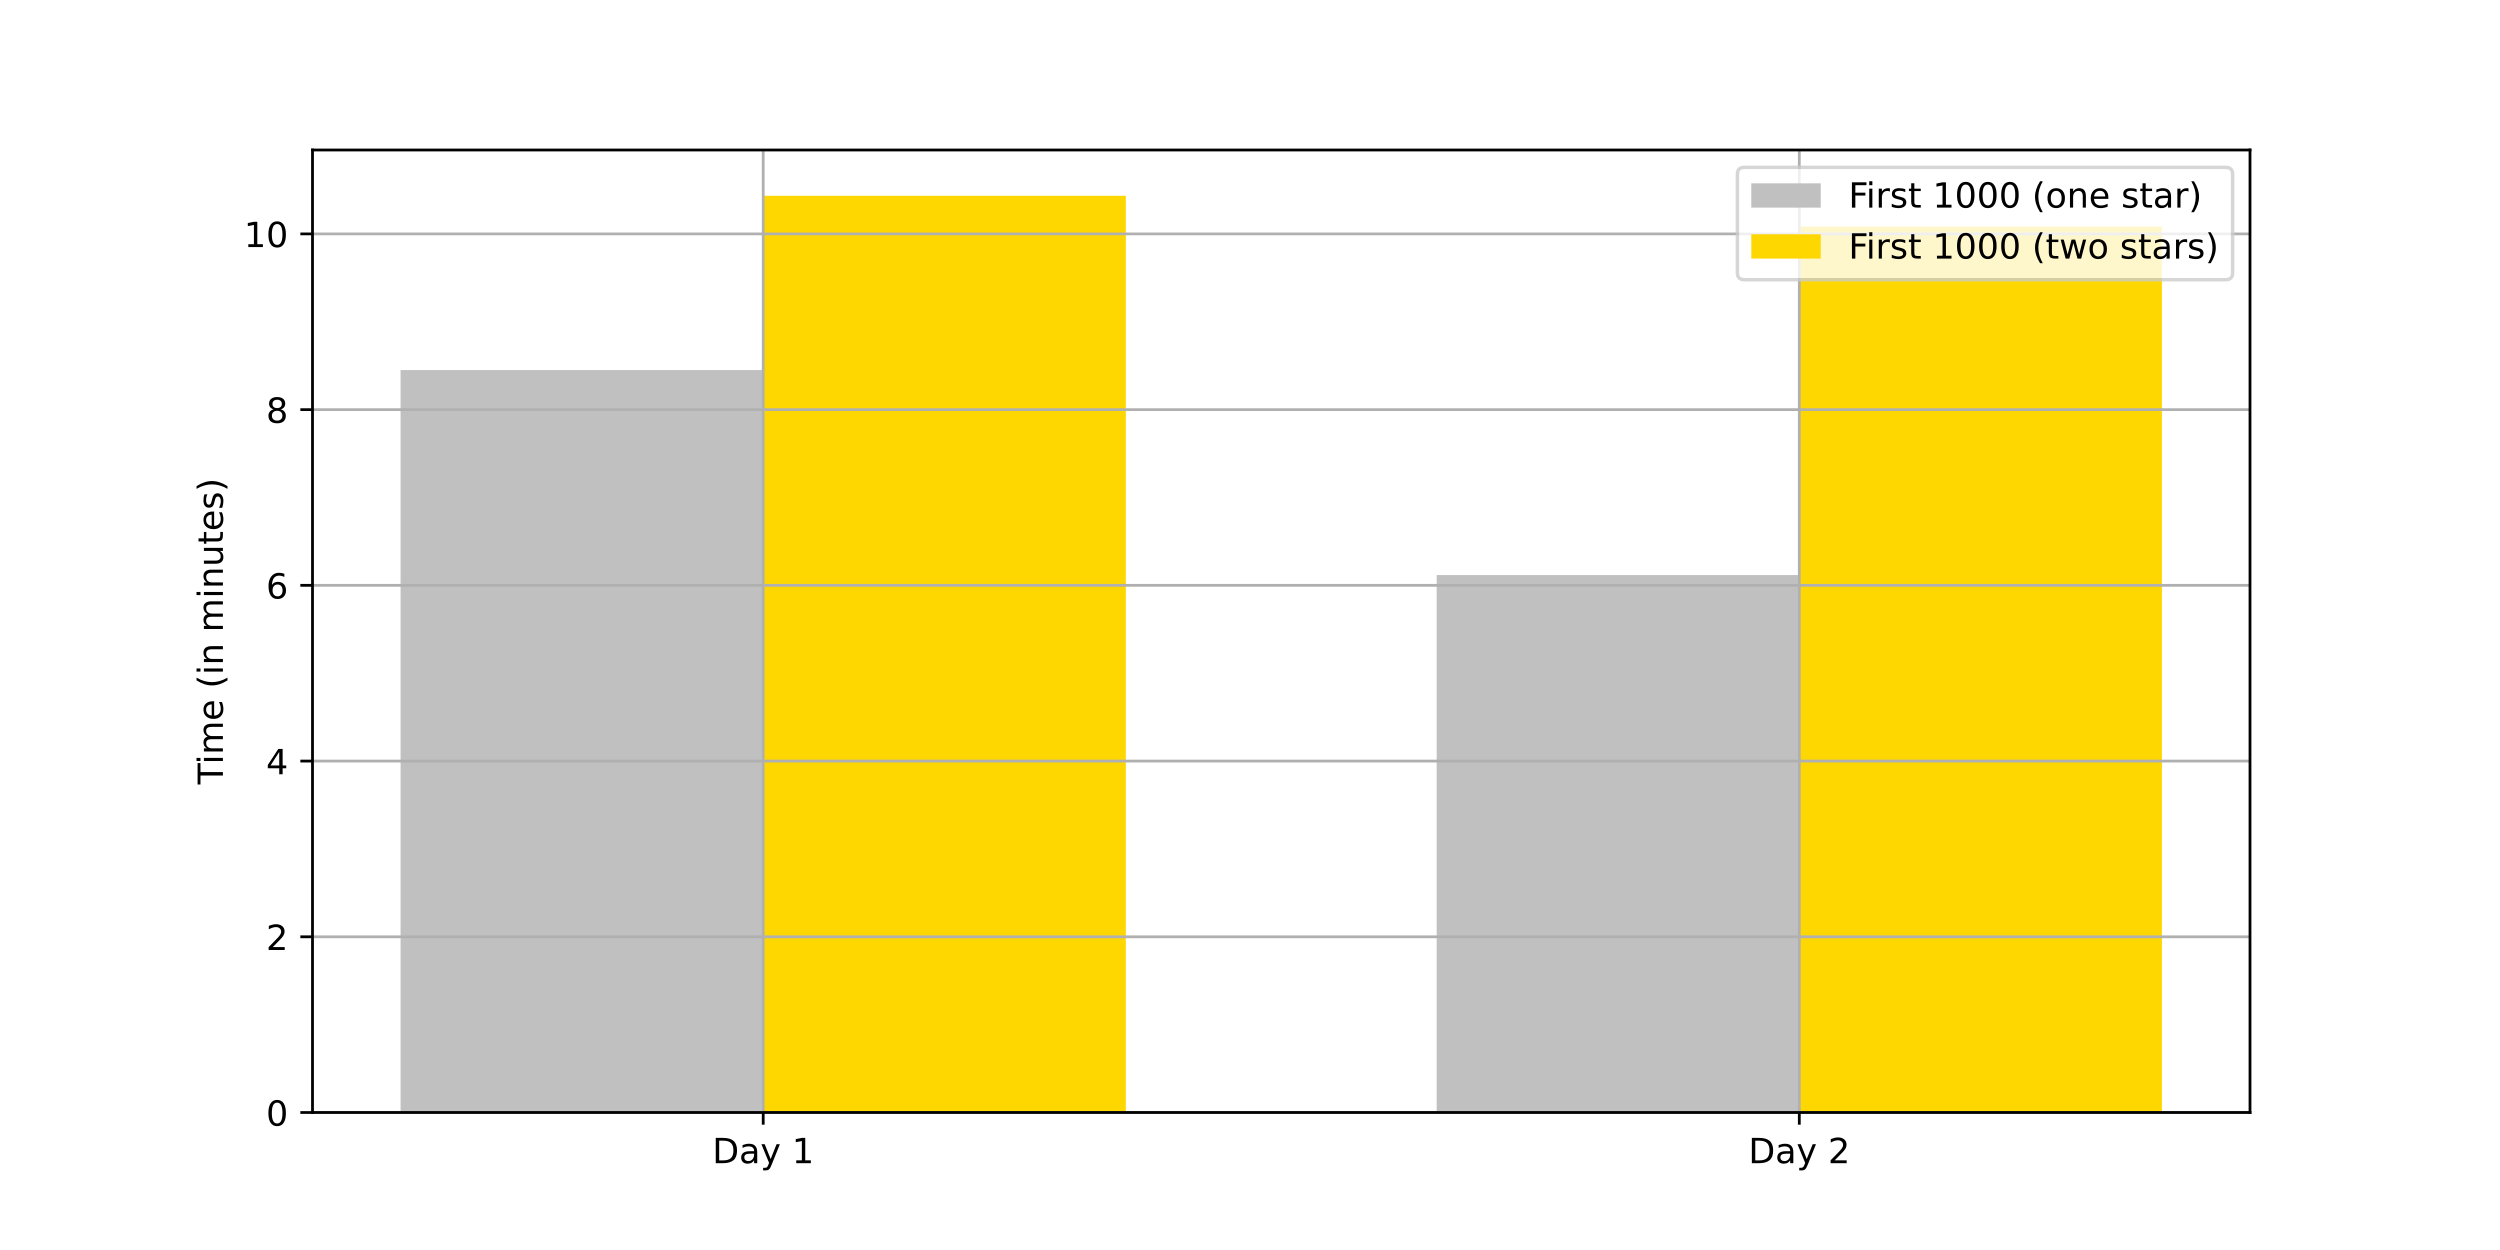
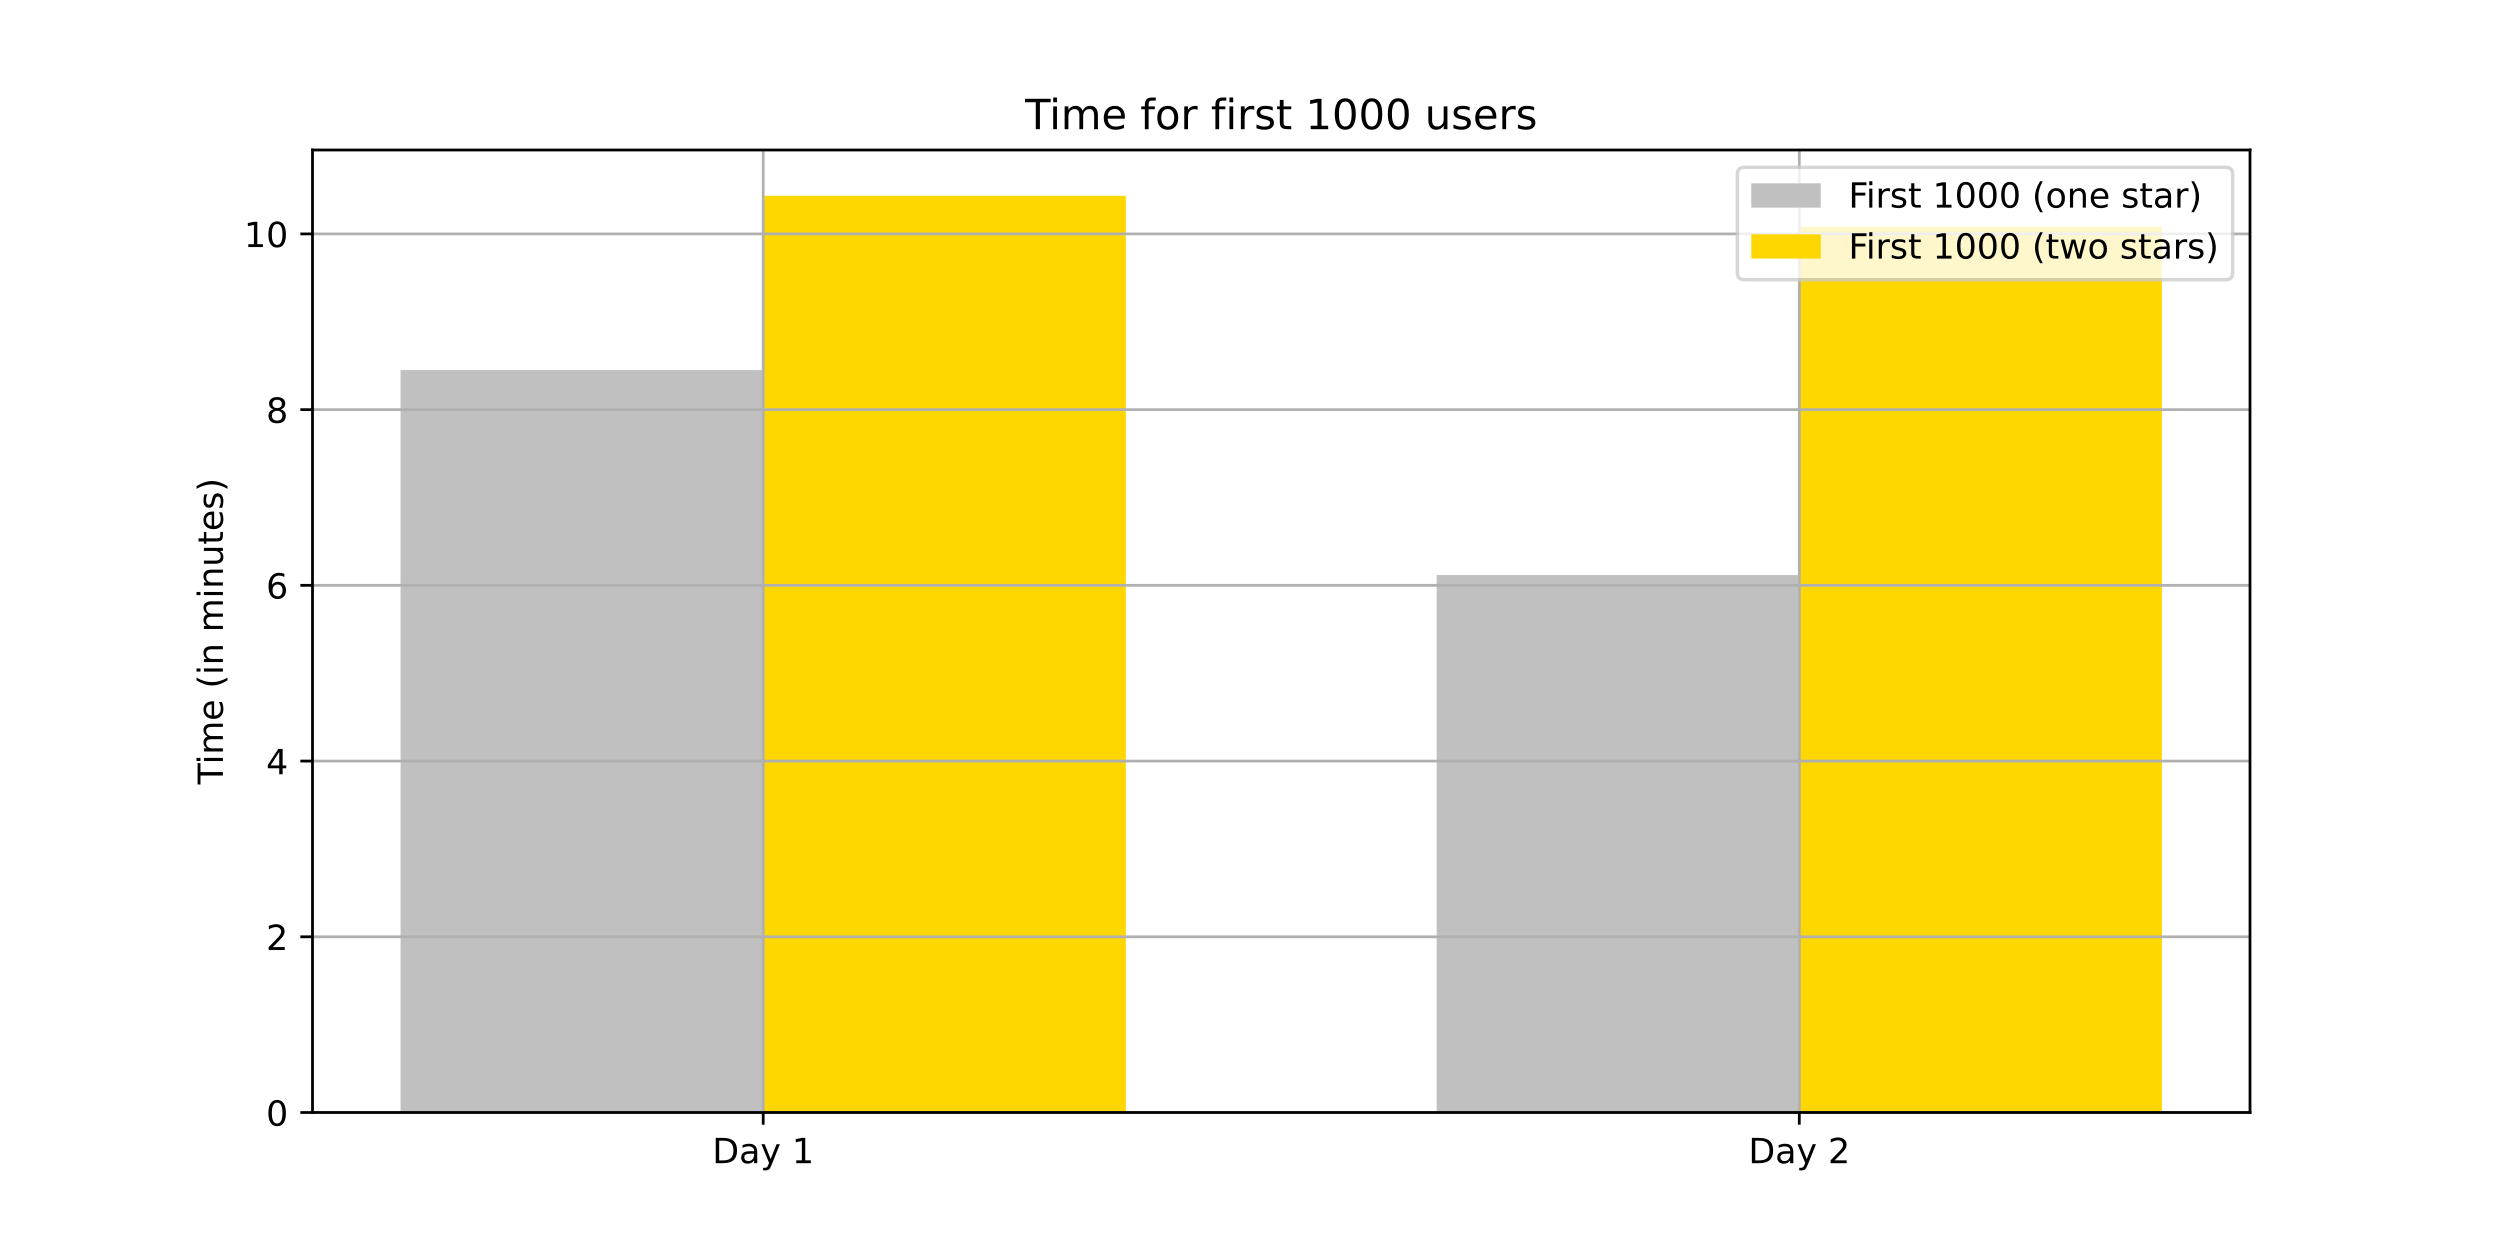
<svg xmlns="http://www.w3.org/2000/svg" xmlns:xlink="http://www.w3.org/1999/xlink" height="360pt" version="1.1" viewBox="0 0 720 360" width="720pt">
  <defs>
    <style type="text/css">*{stroke-linecap:butt;stroke-linejoin:round;}</style>
  </defs>
  <g id="figure_1">
    <g id="patch_1">
      <path d="M 0 360  L 720 360  L 720 0  L 0 0  z " style="fill:#ffffff;" />
    </g>
    <g id="axes_1">
      <g id="patch_2">
        <path d="M 90 320.4  L 648 320.4  L 648 43.2  L 90 43.2  z " style="fill:#ffffff;" />
      </g>
      <g id="patch_3">
-         <path clip-path="url(#pa206a2e3b2)" d="M 115.364 320.4  L 219.802 320.4  L 219.802 106.585  L 115.364 106.585  z " style="fill:#c0c0c0;" />
+         <path clip-path="url(#pe04786e863)" d="M 115.364 320.4  L 219.802 320.4  L 219.802 106.585  L 115.364 106.585  z " style="fill:#c0c0c0;" />
      </g>
      <g id="patch_4">
-         <path clip-path="url(#pa206a2e3b2)" d="M 413.759 320.4  L 518.198 320.4  L 518.198 165.627  L 413.759 165.627  z " style="fill:#c0c0c0;" />
+         <path clip-path="url(#pe04786e863)" d="M 413.759 320.4  L 518.198 320.4  L 518.198 165.627  L 413.759 165.627  z " style="fill:#c0c0c0;" />
      </g>
      <g id="patch_5">
-         <path clip-path="url(#pa206a2e3b2)" d="M 219.802 320.4  L 324.241 320.4  L 324.241 56.4  L 219.802 56.4  z " style="fill:#ffd700;" />
+         <path clip-path="url(#pe04786e863)" d="M 219.802 320.4  L 324.241 320.4  L 324.241 56.4  L 219.802 56.4  z " style="fill:#ffd700;" />
      </g>
      <g id="patch_6">
-         <path clip-path="url(#pa206a2e3b2)" d="M 518.198 320.4  L 622.636 320.4  L 622.636 65.256  L 518.198 65.256  z " style="fill:#ffd700;" />
+         <path clip-path="url(#pe04786e863)" d="M 518.198 320.4  L 622.636 320.4  L 622.636 65.256  L 518.198 65.256  z " style="fill:#ffd700;" />
      </g>
      <g id="matplotlib.axis_1">
        <g id="xtick_1">
          <g id="line2d_1">
-             <path clip-path="url(#pa206a2e3b2)" d="M 219.802 320.4  L 219.802 43.2  " style="fill:none;stroke:#b0b0b0;stroke-linecap:square;stroke-width:0.8;" />
+             <path clip-path="url(#pe04786e863)" d="M 219.802 320.4  L 219.802 43.2  " style="fill:none;stroke:#b0b0b0;stroke-linecap:square;stroke-width:0.8;" />
          </g>
          <g id="line2d_2">
            <defs>
-               <path d="M 0 0  L 0 3.5  " id="m33423ad830" style="stroke:#000000;stroke-width:0.8;" />
-             </defs>
-             <g>
-               <use style="stroke:#000000;stroke-width:0.8;" x="219.802" xlink:href="#m33423ad830" y="320.4" />
+               <path d="M 0 0  L 0 3.5  " id="mb959964d84" style="stroke:#000000;stroke-width:0.8;" />
+             </defs>
+             <g>
+               <use style="stroke:#000000;stroke-width:0.8;" x="219.802" xlink:href="#mb959964d84" y="320.4" />
            </g>
          </g>
          <g id="text_1">
            <g transform="translate(205.1584 334.9984)scale(0.1 -0.1)">
              <defs>
                <path d="M 19.672 64.797  L 19.672 8.109  L 31.594 8.109  Q 46.688 8.109 53.688 14.938  Q 60.688 21.781 60.688 36.531  Q 60.688 51.172 53.688 57.984  Q 46.688 64.797 31.594 64.797  z M 9.812 72.906  L 30.078 72.906  Q 51.266 72.906 61.172 64.094  Q 71.094 55.281 71.094 36.531  Q 71.094 17.672 61.125 8.828  Q 51.172 0 30.078 0  L 9.812 0  z " id="DejaVuSans-68" />
                <path d="M 34.281 27.484  Q 23.391 27.484 19.188 25  Q 14.984 22.516 14.984 16.5  Q 14.984 11.719 18.141 8.906  Q 21.297 6.109 26.703 6.109  Q 34.188 6.109 38.703 11.406  Q 43.219 16.703 43.219 25.484  L 43.219 27.484  z M 52.203 31.203  L 52.203 0  L 43.219 0  L 43.219 8.297  Q 40.141 3.328 35.547 0.953  Q 30.953 -1.422 24.312 -1.422  Q 15.922 -1.422 10.953 3.297  Q 6 8.016 6 15.922  Q 6 25.141 12.172 29.828  Q 18.359 34.516 30.609 34.516  L 43.219 34.516  L 43.219 35.406  Q 43.219 41.609 39.141 45  Q 35.062 48.391 27.688 48.391  Q 23 48.391 18.547 47.266  Q 14.109 46.141 10.016 43.891  L 10.016 52.203  Q 14.938 54.109 19.578 55.047  Q 24.219 56 28.609 56  Q 40.484 56 46.344 49.844  Q 52.203 43.703 52.203 31.203  z " id="DejaVuSans-97" />
                <path d="M 32.172 -5.078  Q 28.375 -14.844 24.75 -17.812  Q 21.141 -20.797 15.094 -20.797  L 7.906 -20.797  L 7.906 -13.281  L 13.188 -13.281  Q 16.891 -13.281 18.938 -11.516  Q 21 -9.766 23.484 -3.219  L 25.094 0.875  L 2.984 54.688  L 12.5 54.688  L 29.594 11.922  L 46.688 54.688  L 56.203 54.688  z " id="DejaVuSans-121" />
                <path id="DejaVuSans-32" />
                <path d="M 12.406 8.297  L 28.516 8.297  L 28.516 63.922  L 10.984 60.406  L 10.984 69.391  L 28.422 72.906  L 38.281 72.906  L 38.281 8.297  L 54.391 8.297  L 54.391 0  L 12.406 0  z " id="DejaVuSans-49" />
              </defs>
              <use xlink:href="#DejaVuSans-68" />
              <use x="77.002" xlink:href="#DejaVuSans-97" />
              <use x="138.281" xlink:href="#DejaVuSans-121" />
              <use x="197.461" xlink:href="#DejaVuSans-32" />
              <use x="229.248" xlink:href="#DejaVuSans-49" />
            </g>
          </g>
        </g>
        <g id="xtick_2">
          <g id="line2d_3">
-             <path clip-path="url(#pa206a2e3b2)" d="M 518.198 320.4  L 518.198 43.2  " style="fill:none;stroke:#b0b0b0;stroke-linecap:square;stroke-width:0.8;" />
+             <path clip-path="url(#pe04786e863)" d="M 518.198 320.4  L 518.198 43.2  " style="fill:none;stroke:#b0b0b0;stroke-linecap:square;stroke-width:0.8;" />
          </g>
          <g id="line2d_4">
            <g>
-               <use style="stroke:#000000;stroke-width:0.8;" x="518.198" xlink:href="#m33423ad830" y="320.4" />
+               <use style="stroke:#000000;stroke-width:0.8;" x="518.198" xlink:href="#mb959964d84" y="320.4" />
            </g>
          </g>
          <g id="text_2">
            <g transform="translate(503.5541 334.9984)scale(0.1 -0.1)">
              <defs>
                <path d="M 19.188 8.297  L 53.609 8.297  L 53.609 0  L 7.328 0  L 7.328 8.297  Q 12.938 14.109 22.625 23.891  Q 32.328 33.688 34.812 36.531  Q 39.547 41.844 41.422 45.531  Q 43.312 49.219 43.312 52.781  Q 43.312 58.594 39.234 62.25  Q 35.156 65.922 28.609 65.922  Q 23.969 65.922 18.812 64.312  Q 13.672 62.703 7.812 59.422  L 7.812 69.391  Q 13.766 71.781 18.938 73  Q 24.125 74.219 28.422 74.219  Q 39.75 74.219 46.484 68.547  Q 53.219 62.891 53.219 53.422  Q 53.219 48.922 51.531 44.891  Q 49.859 40.875 45.406 35.406  Q 44.188 33.984 37.641 27.219  Q 31.109 20.453 19.188 8.297  z " id="DejaVuSans-50" />
              </defs>
              <use xlink:href="#DejaVuSans-68" />
              <use x="77.002" xlink:href="#DejaVuSans-97" />
              <use x="138.281" xlink:href="#DejaVuSans-121" />
              <use x="197.461" xlink:href="#DejaVuSans-32" />
              <use x="229.248" xlink:href="#DejaVuSans-50" />
            </g>
          </g>
        </g>
      </g>
      <g id="matplotlib.axis_2">
        <g id="ytick_1">
          <g id="line2d_5">
-             <path clip-path="url(#pa206a2e3b2)" d="M 90 320.4  L 648 320.4  " style="fill:none;stroke:#b0b0b0;stroke-linecap:square;stroke-width:0.8;" />
+             <path clip-path="url(#pe04786e863)" d="M 90 320.4  L 648 320.4  " style="fill:none;stroke:#b0b0b0;stroke-linecap:square;stroke-width:0.8;" />
          </g>
          <g id="line2d_6">
            <defs>
-               <path d="M 0 0  L -3.5 0  " id="mb567961a81" style="stroke:#000000;stroke-width:0.8;" />
-             </defs>
-             <g>
-               <use style="stroke:#000000;stroke-width:0.8;" x="90" xlink:href="#mb567961a81" y="320.4" />
+               <path d="M 0 0  L -3.5 0  " id="m518074d1a9" style="stroke:#000000;stroke-width:0.8;" />
+             </defs>
+             <g>
+               <use style="stroke:#000000;stroke-width:0.8;" x="90" xlink:href="#m518074d1a9" y="320.4" />
            </g>
          </g>
          <g id="text_3">
            <g transform="translate(76.6375 324.1992)scale(0.1 -0.1)">
              <defs>
                <path d="M 31.781 66.406  Q 24.172 66.406 20.328 58.906  Q 16.5 51.422 16.5 36.375  Q 16.5 21.391 20.328 13.891  Q 24.172 6.391 31.781 6.391  Q 39.453 6.391 43.281 13.891  Q 47.125 21.391 47.125 36.375  Q 47.125 51.422 43.281 58.906  Q 39.453 66.406 31.781 66.406  z M 31.781 74.219  Q 44.047 74.219 50.516 64.516  Q 56.984 54.828 56.984 36.375  Q 56.984 17.969 50.516 8.266  Q 44.047 -1.422 31.781 -1.422  Q 19.531 -1.422 13.062 8.266  Q 6.594 17.969 6.594 36.375  Q 6.594 54.828 13.062 64.516  Q 19.531 74.219 31.781 74.219  z " id="DejaVuSans-48" />
              </defs>
              <use xlink:href="#DejaVuSans-48" />
            </g>
          </g>
        </g>
        <g id="ytick_2">
          <g id="line2d_7">
-             <path clip-path="url(#pa206a2e3b2)" d="M 90 269.793  L 648 269.793  " style="fill:none;stroke:#b0b0b0;stroke-linecap:square;stroke-width:0.8;" />
+             <path clip-path="url(#pe04786e863)" d="M 90 269.793  L 648 269.793  " style="fill:none;stroke:#b0b0b0;stroke-linecap:square;stroke-width:0.8;" />
          </g>
          <g id="line2d_8">
            <g>
-               <use style="stroke:#000000;stroke-width:0.8;" x="90" xlink:href="#mb567961a81" y="269.793" />
+               <use style="stroke:#000000;stroke-width:0.8;" x="90" xlink:href="#m518074d1a9" y="269.793" />
            </g>
          </g>
          <g id="text_4">
            <g transform="translate(76.6375 273.5922)scale(0.1 -0.1)">
              <use xlink:href="#DejaVuSans-50" />
            </g>
          </g>
        </g>
        <g id="ytick_3">
          <g id="line2d_9">
-             <path clip-path="url(#pa206a2e3b2)" d="M 90 219.186  L 648 219.186  " style="fill:none;stroke:#b0b0b0;stroke-linecap:square;stroke-width:0.8;" />
+             <path clip-path="url(#pe04786e863)" d="M 90 219.186  L 648 219.186  " style="fill:none;stroke:#b0b0b0;stroke-linecap:square;stroke-width:0.8;" />
          </g>
          <g id="line2d_10">
            <g>
-               <use style="stroke:#000000;stroke-width:0.8;" x="90" xlink:href="#mb567961a81" y="219.186" />
+               <use style="stroke:#000000;stroke-width:0.8;" x="90" xlink:href="#m518074d1a9" y="219.186" />
            </g>
          </g>
          <g id="text_5">
            <g transform="translate(76.6375 222.9852)scale(0.1 -0.1)">
              <defs>
                <path d="M 37.797 64.312  L 12.891 25.391  L 37.797 25.391  z M 35.203 72.906  L 47.609 72.906  L 47.609 25.391  L 58.016 25.391  L 58.016 17.188  L 47.609 17.188  L 47.609 0  L 37.797 0  L 37.797 17.188  L 4.891 17.188  L 4.891 26.703  z " id="DejaVuSans-52" />
              </defs>
              <use xlink:href="#DejaVuSans-52" />
            </g>
          </g>
        </g>
        <g id="ytick_4">
          <g id="line2d_11">
-             <path clip-path="url(#pa206a2e3b2)" d="M 90 168.579  L 648 168.579  " style="fill:none;stroke:#b0b0b0;stroke-linecap:square;stroke-width:0.8;" />
+             <path clip-path="url(#pe04786e863)" d="M 90 168.579  L 648 168.579  " style="fill:none;stroke:#b0b0b0;stroke-linecap:square;stroke-width:0.8;" />
          </g>
          <g id="line2d_12">
            <g>
-               <use style="stroke:#000000;stroke-width:0.8;" x="90" xlink:href="#mb567961a81" y="168.579" />
+               <use style="stroke:#000000;stroke-width:0.8;" x="90" xlink:href="#m518074d1a9" y="168.579" />
            </g>
          </g>
          <g id="text_6">
            <g transform="translate(76.6375 172.3781)scale(0.1 -0.1)">
              <defs>
                <path d="M 33.016 40.375  Q 26.375 40.375 22.484 35.828  Q 18.609 31.297 18.609 23.391  Q 18.609 15.531 22.484 10.953  Q 26.375 6.391 33.016 6.391  Q 39.656 6.391 43.531 10.953  Q 47.406 15.531 47.406 23.391  Q 47.406 31.297 43.531 35.828  Q 39.656 40.375 33.016 40.375  z M 52.594 71.297  L 52.594 62.312  Q 48.875 64.062 45.094 64.984  Q 41.312 65.922 37.594 65.922  Q 27.828 65.922 22.672 59.328  Q 17.531 52.734 16.797 39.406  Q 19.672 43.656 24.016 45.922  Q 28.375 48.188 33.594 48.188  Q 44.578 48.188 50.953 41.516  Q 57.328 34.859 57.328 23.391  Q 57.328 12.156 50.688 5.359  Q 44.047 -1.422 33.016 -1.422  Q 20.359 -1.422 13.672 8.266  Q 6.984 17.969 6.984 36.375  Q 6.984 53.656 15.188 63.938  Q 23.391 74.219 37.203 74.219  Q 40.922 74.219 44.703 73.484  Q 48.484 72.75 52.594 71.297  z " id="DejaVuSans-54" />
              </defs>
              <use xlink:href="#DejaVuSans-54" />
            </g>
          </g>
        </g>
        <g id="ytick_5">
          <g id="line2d_13">
-             <path clip-path="url(#pa206a2e3b2)" d="M 90 117.972  L 648 117.972  " style="fill:none;stroke:#b0b0b0;stroke-linecap:square;stroke-width:0.8;" />
+             <path clip-path="url(#pe04786e863)" d="M 90 117.972  L 648 117.972  " style="fill:none;stroke:#b0b0b0;stroke-linecap:square;stroke-width:0.8;" />
          </g>
          <g id="line2d_14">
            <g>
-               <use style="stroke:#000000;stroke-width:0.8;" x="90" xlink:href="#mb567961a81" y="117.972" />
+               <use style="stroke:#000000;stroke-width:0.8;" x="90" xlink:href="#m518074d1a9" y="117.972" />
            </g>
          </g>
          <g id="text_7">
            <g transform="translate(76.6375 121.7711)scale(0.1 -0.1)">
              <defs>
                <path d="M 31.781 34.625  Q 24.75 34.625 20.719 30.859  Q 16.703 27.094 16.703 20.516  Q 16.703 13.922 20.719 10.156  Q 24.75 6.391 31.781 6.391  Q 38.812 6.391 42.859 10.172  Q 46.922 13.969 46.922 20.516  Q 46.922 27.094 42.891 30.859  Q 38.875 34.625 31.781 34.625  z M 21.922 38.812  Q 15.578 40.375 12.031 44.719  Q 8.5 49.078 8.5 55.328  Q 8.5 64.062 14.719 69.141  Q 20.953 74.219 31.781 74.219  Q 42.672 74.219 48.875 69.141  Q 55.078 64.062 55.078 55.328  Q 55.078 49.078 51.531 44.719  Q 48 40.375 41.703 38.812  Q 48.828 37.156 52.797 32.312  Q 56.781 27.484 56.781 20.516  Q 56.781 9.906 50.312 4.234  Q 43.844 -1.422 31.781 -1.422  Q 19.734 -1.422 13.25 4.234  Q 6.781 9.906 6.781 20.516  Q 6.781 27.484 10.781 32.312  Q 14.797 37.156 21.922 38.812  z M 18.312 54.391  Q 18.312 48.734 21.844 45.562  Q 25.391 42.391 31.781 42.391  Q 38.141 42.391 41.719 45.562  Q 45.312 48.734 45.312 54.391  Q 45.312 60.062 41.719 63.234  Q 38.141 66.406 31.781 66.406  Q 25.391 66.406 21.844 63.234  Q 18.312 60.062 18.312 54.391  z " id="DejaVuSans-56" />
              </defs>
              <use xlink:href="#DejaVuSans-56" />
            </g>
          </g>
        </g>
        <g id="ytick_6">
          <g id="line2d_15">
-             <path clip-path="url(#pa206a2e3b2)" d="M 90 67.365  L 648 67.365  " style="fill:none;stroke:#b0b0b0;stroke-linecap:square;stroke-width:0.8;" />
+             <path clip-path="url(#pe04786e863)" d="M 90 67.365  L 648 67.365  " style="fill:none;stroke:#b0b0b0;stroke-linecap:square;stroke-width:0.8;" />
          </g>
          <g id="line2d_16">
            <g>
-               <use style="stroke:#000000;stroke-width:0.8;" x="90" xlink:href="#mb567961a81" y="67.365" />
+               <use style="stroke:#000000;stroke-width:0.8;" x="90" xlink:href="#m518074d1a9" y="67.365" />
            </g>
          </g>
          <g id="text_8">
            <g transform="translate(70.275 71.16407)scale(0.1 -0.1)">
              <use xlink:href="#DejaVuSans-49" />
              <use x="63.623" xlink:href="#DejaVuSans-48" />
            </g>
          </g>
        </g>
        <g id="text_9">
          <g transform="translate(64.19531 225.9094)rotate(-90)scale(0.1 -0.1)">
            <defs>
              <path d="M -0.297 72.906  L 61.375 72.906  L 61.375 64.594  L 35.5 64.594  L 35.5 0  L 25.594 0  L 25.594 64.594  L -0.297 64.594  z " id="DejaVuSans-84" />
              <path d="M 9.422 54.688  L 18.406 54.688  L 18.406 0  L 9.422 0  z M 9.422 75.984  L 18.406 75.984  L 18.406 64.594  L 9.422 64.594  z " id="DejaVuSans-105" />
              <path d="M 52 44.188  Q 55.375 50.25 60.062 53.125  Q 64.75 56 71.094 56  Q 79.641 56 84.281 50.016  Q 88.922 44.047 88.922 33.016  L 88.922 0  L 79.891 0  L 79.891 32.719  Q 79.891 40.578 77.094 44.375  Q 74.312 48.188 68.609 48.188  Q 61.625 48.188 57.562 43.547  Q 53.516 38.922 53.516 30.906  L 53.516 0  L 44.484 0  L 44.484 32.719  Q 44.484 40.625 41.703 44.406  Q 38.922 48.188 33.109 48.188  Q 26.219 48.188 22.156 43.531  Q 18.109 38.875 18.109 30.906  L 18.109 0  L 9.078 0  L 9.078 54.688  L 18.109 54.688  L 18.109 46.188  Q 21.188 51.219 25.484 53.609  Q 29.781 56 35.688 56  Q 41.656 56 45.828 52.969  Q 50 49.953 52 44.188  z " id="DejaVuSans-109" />
              <path d="M 56.203 29.594  L 56.203 25.203  L 14.891 25.203  Q 15.484 15.922 20.484 11.062  Q 25.484 6.203 34.422 6.203  Q 39.594 6.203 44.453 7.469  Q 49.312 8.734 54.109 11.281  L 54.109 2.781  Q 49.266 0.734 44.188 -0.344  Q 39.109 -1.422 33.891 -1.422  Q 20.797 -1.422 13.156 6.188  Q 5.516 13.812 5.516 26.812  Q 5.516 40.234 12.766 48.109  Q 20.016 56 32.328 56  Q 43.359 56 49.781 48.891  Q 56.203 41.797 56.203 29.594  z M 47.219 32.234  Q 47.125 39.594 43.094 43.984  Q 39.062 48.391 32.422 48.391  Q 24.906 48.391 20.391 44.141  Q 15.875 39.891 15.188 32.172  z " id="DejaVuSans-101" />
              <path d="M 31 75.875  Q 24.469 64.656 21.281 53.656  Q 18.109 42.672 18.109 31.391  Q 18.109 20.125 21.312 9.062  Q 24.516 -2 31 -13.188  L 23.188 -13.188  Q 15.875 -1.703 12.234 9.375  Q 8.594 20.453 8.594 31.391  Q 8.594 42.281 12.203 53.312  Q 15.828 64.359 23.188 75.875  z " id="DejaVuSans-40" />
              <path d="M 54.891 33.016  L 54.891 0  L 45.906 0  L 45.906 32.719  Q 45.906 40.484 42.875 44.328  Q 39.844 48.188 33.797 48.188  Q 26.516 48.188 22.312 43.547  Q 18.109 38.922 18.109 30.906  L 18.109 0  L 9.078 0  L 9.078 54.688  L 18.109 54.688  L 18.109 46.188  Q 21.344 51.125 25.703 53.562  Q 30.078 56 35.797 56  Q 45.219 56 50.047 50.172  Q 54.891 44.344 54.891 33.016  z " id="DejaVuSans-110" />
              <path d="M 8.5 21.578  L 8.5 54.688  L 17.484 54.688  L 17.484 21.922  Q 17.484 14.156 20.5 10.266  Q 23.531 6.391 29.594 6.391  Q 36.859 6.391 41.078 11.031  Q 45.312 15.672 45.312 23.688  L 45.312 54.688  L 54.297 54.688  L 54.297 0  L 45.312 0  L 45.312 8.406  Q 42.047 3.422 37.719 1  Q 33.406 -1.422 27.688 -1.422  Q 18.266 -1.422 13.375 4.438  Q 8.5 10.297 8.5 21.578  z M 31.109 56  z " id="DejaVuSans-117" />
              <path d="M 18.312 70.219  L 18.312 54.688  L 36.812 54.688  L 36.812 47.703  L 18.312 47.703  L 18.312 18.016  Q 18.312 11.328 20.141 9.422  Q 21.969 7.516 27.594 7.516  L 36.812 7.516  L 36.812 0  L 27.594 0  Q 17.188 0 13.234 3.875  Q 9.281 7.766 9.281 18.016  L 9.281 47.703  L 2.688 47.703  L 2.688 54.688  L 9.281 54.688  L 9.281 70.219  z " id="DejaVuSans-116" />
              <path d="M 44.281 53.078  L 44.281 44.578  Q 40.484 46.531 36.375 47.5  Q 32.281 48.484 27.875 48.484  Q 21.188 48.484 17.844 46.438  Q 14.5 44.391 14.5 40.281  Q 14.5 37.156 16.891 35.375  Q 19.281 33.594 26.516 31.984  L 29.594 31.297  Q 39.156 29.25 43.188 25.516  Q 47.219 21.781 47.219 15.094  Q 47.219 7.469 41.188 3.016  Q 35.156 -1.422 24.609 -1.422  Q 20.219 -1.422 15.453 -0.562  Q 10.688 0.297 5.422 2  L 5.422 11.281  Q 10.406 8.688 15.234 7.391  Q 20.062 6.109 24.812 6.109  Q 31.156 6.109 34.562 8.281  Q 37.984 10.453 37.984 14.406  Q 37.984 18.062 35.516 20.016  Q 33.062 21.969 24.703 23.781  L 21.578 24.516  Q 13.234 26.266 9.516 29.906  Q 5.812 33.547 5.812 39.891  Q 5.812 47.609 11.281 51.797  Q 16.75 56 26.812 56  Q 31.781 56 36.172 55.266  Q 40.578 54.547 44.281 53.078  z " id="DejaVuSans-115" />
              <path d="M 8.016 75.875  L 15.828 75.875  Q 23.141 64.359 26.781 53.312  Q 30.422 42.281 30.422 31.391  Q 30.422 20.453 26.781 9.375  Q 23.141 -1.703 15.828 -13.188  L 8.016 -13.188  Q 14.5 -2 17.703 9.062  Q 20.906 20.125 20.906 31.391  Q 20.906 42.672 17.703 53.656  Q 14.5 64.656 8.016 75.875  z " id="DejaVuSans-41" />
            </defs>
            <use xlink:href="#DejaVuSans-84" />
            <use x="57.959" xlink:href="#DejaVuSans-105" />
            <use x="85.742" xlink:href="#DejaVuSans-109" />
            <use x="183.154" xlink:href="#DejaVuSans-101" />
            <use x="244.678" xlink:href="#DejaVuSans-32" />
            <use x="276.465" xlink:href="#DejaVuSans-40" />
            <use x="315.479" xlink:href="#DejaVuSans-105" />
            <use x="343.262" xlink:href="#DejaVuSans-110" />
            <use x="406.641" xlink:href="#DejaVuSans-32" />
            <use x="438.428" xlink:href="#DejaVuSans-109" />
            <use x="535.84" xlink:href="#DejaVuSans-105" />
            <use x="563.623" xlink:href="#DejaVuSans-110" />
            <use x="627.002" xlink:href="#DejaVuSans-117" />
            <use x="690.381" xlink:href="#DejaVuSans-116" />
            <use x="729.59" xlink:href="#DejaVuSans-101" />
            <use x="791.113" xlink:href="#DejaVuSans-115" />
            <use x="843.213" xlink:href="#DejaVuSans-41" />
          </g>
        </g>
      </g>
      <g id="patch_7">
        <path d="M 90 320.4  L 90 43.2  " style="fill:none;stroke:#000000;stroke-linecap:square;stroke-linejoin:miter;stroke-width:0.8;" />
      </g>
      <g id="patch_8">
        <path d="M 648 320.4  L 648 43.2  " style="fill:none;stroke:#000000;stroke-linecap:square;stroke-linejoin:miter;stroke-width:0.8;" />
      </g>
      <g id="patch_9">
        <path d="M 90 320.4  L 648 320.4  " style="fill:none;stroke:#000000;stroke-linecap:square;stroke-linejoin:miter;stroke-width:0.8;" />
      </g>
      <g id="patch_10">
        <path d="M 90 43.2  L 648 43.2  " style="fill:none;stroke:#000000;stroke-linecap:square;stroke-linejoin:miter;stroke-width:0.8;" />
      </g>
+       <g id="text_10">
+         <g transform="translate(295.2366 37.2)scale(0.12 -0.12)">
+           <defs>
+             <path d="M 37.109 75.984  L 37.109 68.5  L 28.516 68.5  Q 23.688 68.5 21.797 66.547  Q 19.922 64.594 19.922 59.516  L 19.922 54.688  L 34.719 54.688  L 34.719 47.703  L 19.922 47.703  L 19.922 0  L 10.891 0  L 10.891 47.703  L 2.297 47.703  L 2.297 54.688  L 10.891 54.688  L 10.891 58.5  Q 10.891 67.625 15.141 71.797  Q 19.391 75.984 28.609 75.984  z " id="DejaVuSans-102" />
+             <path d="M 30.609 48.391  Q 23.391 48.391 19.188 42.75  Q 14.984 37.109 14.984 27.297  Q 14.984 17.484 19.156 11.844  Q 23.344 6.203 30.609 6.203  Q 37.797 6.203 41.984 11.859  Q 46.188 17.531 46.188 27.297  Q 46.188 37.016 41.984 42.703  Q 37.797 48.391 30.609 48.391  z M 30.609 56  Q 42.328 56 49.016 48.375  Q 55.719 40.766 55.719 27.297  Q 55.719 13.875 49.016 6.219  Q 42.328 -1.422 30.609 -1.422  Q 18.844 -1.422 12.172 6.219  Q 5.516 13.875 5.516 27.297  Q 5.516 40.766 12.172 48.375  Q 18.844 56 30.609 56  z " id="DejaVuSans-111" />
+             <path d="M 41.109 46.297  Q 39.594 47.172 37.812 47.578  Q 36.031 48 33.891 48  Q 26.266 48 22.188 43.047  Q 18.109 38.094 18.109 28.812  L 18.109 0  L 9.078 0  L 9.078 54.688  L 18.109 54.688  L 18.109 46.188  Q 20.953 51.172 25.484 53.578  Q 30.031 56 36.531 56  Q 37.453 56 38.578 55.875  Q 39.703 55.766 41.062 55.516  z " id="DejaVuSans-114" />
+           </defs>
+           <use xlink:href="#DejaVuSans-84" />
+           <use x="57.959" xlink:href="#DejaVuSans-105" />
+           <use x="85.742" xlink:href="#DejaVuSans-109" />
+           <use x="183.154" xlink:href="#DejaVuSans-101" />
+           <use x="244.678" xlink:href="#DejaVuSans-32" />
+           <use x="276.465" xlink:href="#DejaVuSans-102" />
+           <use x="311.67" xlink:href="#DejaVuSans-111" />
+           <use x="372.852" xlink:href="#DejaVuSans-114" />
+           <use x="413.965" xlink:href="#DejaVuSans-32" />
+           <use x="445.752" xlink:href="#DejaVuSans-102" />
+           <use x="480.957" xlink:href="#DejaVuSans-105" />
+           <use x="508.74" xlink:href="#DejaVuSans-114" />
+           <use x="549.854" xlink:href="#DejaVuSans-115" />
+           <use x="601.953" xlink:href="#DejaVuSans-116" />
+           <use x="641.162" xlink:href="#DejaVuSans-32" />
+           <use x="672.949" xlink:href="#DejaVuSans-49" />
+           <use x="736.572" xlink:href="#DejaVuSans-48" />
+           <use x="800.195" xlink:href="#DejaVuSans-48" />
+           <use x="863.818" xlink:href="#DejaVuSans-48" />
+           <use x="927.441" xlink:href="#DejaVuSans-32" />
+           <use x="959.229" xlink:href="#DejaVuSans-117" />
+           <use x="1022.607" xlink:href="#DejaVuSans-115" />
+           <use x="1074.707" xlink:href="#DejaVuSans-101" />
+           <use x="1136.23" xlink:href="#DejaVuSans-114" />
+           <use x="1177.344" xlink:href="#DejaVuSans-115" />
+         </g>
+       </g>
      <g id="legend_1">
        <g id="patch_11">
          <path d="M 502.372 80.556  L 641 80.556  Q 643 80.556 643 78.556  L 643 50.2  Q 643 48.2 641 48.2  L 502.372 48.2  Q 500.372 48.2 500.372 50.2  L 500.372 78.556  Q 500.372 80.556 502.372 80.556  z " style="fill:#ffffff;opacity:0.8;stroke:#cccccc;stroke-linejoin:miter;" />
        </g>
        <g id="patch_12">
          <path d="M 504.372 59.798  L 524.372 59.798  L 524.372 52.798  L 504.372 52.798  z " style="fill:#c0c0c0;" />
        </g>
-         <g id="text_10">
+         <g id="text_11">
          <g transform="translate(532.3719 59.79844)scale(0.1 -0.1)">
            <defs>
              <path d="M 9.812 72.906  L 51.703 72.906  L 51.703 64.594  L 19.672 64.594  L 19.672 43.109  L 48.578 43.109  L 48.578 34.812  L 19.672 34.812  L 19.672 0  L 9.812 0  z " id="DejaVuSans-70" />
-               <path d="M 41.109 46.297  Q 39.594 47.172 37.812 47.578  Q 36.031 48 33.891 48  Q 26.266 48 22.188 43.047  Q 18.109 38.094 18.109 28.812  L 18.109 0  L 9.078 0  L 9.078 54.688  L 18.109 54.688  L 18.109 46.188  Q 20.953 51.172 25.484 53.578  Q 30.031 56 36.531 56  Q 37.453 56 38.578 55.875  Q 39.703 55.766 41.062 55.516  z " id="DejaVuSans-114" />
-               <path d="M 30.609 48.391  Q 23.391 48.391 19.188 42.75  Q 14.984 37.109 14.984 27.297  Q 14.984 17.484 19.156 11.844  Q 23.344 6.203 30.609 6.203  Q 37.797 6.203 41.984 11.859  Q 46.188 17.531 46.188 27.297  Q 46.188 37.016 41.984 42.703  Q 37.797 48.391 30.609 48.391  z M 30.609 56  Q 42.328 56 49.016 48.375  Q 55.719 40.766 55.719 27.297  Q 55.719 13.875 49.016 6.219  Q 42.328 -1.422 30.609 -1.422  Q 18.844 -1.422 12.172 6.219  Q 5.516 13.875 5.516 27.297  Q 5.516 40.766 12.172 48.375  Q 18.844 56 30.609 56  z " id="DejaVuSans-111" />
            </defs>
            <use xlink:href="#DejaVuSans-70" />
            <use x="50.27" xlink:href="#DejaVuSans-105" />
            <use x="78.053" xlink:href="#DejaVuSans-114" />
            <use x="119.166" xlink:href="#DejaVuSans-115" />
            <use x="171.266" xlink:href="#DejaVuSans-116" />
            <use x="210.475" xlink:href="#DejaVuSans-32" />
            <use x="242.262" xlink:href="#DejaVuSans-49" />
            <use x="305.885" xlink:href="#DejaVuSans-48" />
            <use x="369.508" xlink:href="#DejaVuSans-48" />
            <use x="433.131" xlink:href="#DejaVuSans-48" />
            <use x="496.754" xlink:href="#DejaVuSans-32" />
            <use x="528.541" xlink:href="#DejaVuSans-40" />
            <use x="567.555" xlink:href="#DejaVuSans-111" />
            <use x="628.736" xlink:href="#DejaVuSans-110" />
            <use x="692.115" xlink:href="#DejaVuSans-101" />
            <use x="753.639" xlink:href="#DejaVuSans-32" />
            <use x="785.426" xlink:href="#DejaVuSans-115" />
            <use x="837.525" xlink:href="#DejaVuSans-116" />
            <use x="876.734" xlink:href="#DejaVuSans-97" />
            <use x="938.014" xlink:href="#DejaVuSans-114" />
            <use x="979.127" xlink:href="#DejaVuSans-41" />
          </g>
        </g>
        <g id="patch_13">
          <path d="M 504.372 74.477  L 524.372 74.477  L 524.372 67.477  L 504.372 67.477  z " style="fill:#ffd700;" />
        </g>
-         <g id="text_11">
+         <g id="text_12">
          <g transform="translate(532.3719 74.47656)scale(0.1 -0.1)">
            <defs>
              <path d="M 4.203 54.688  L 13.188 54.688  L 24.422 12.016  L 35.594 54.688  L 46.188 54.688  L 57.422 12.016  L 68.609 54.688  L 77.594 54.688  L 63.281 0  L 52.688 0  L 40.922 44.828  L 29.109 0  L 18.5 0  z " id="DejaVuSans-119" />
            </defs>
            <use xlink:href="#DejaVuSans-70" />
            <use x="50.27" xlink:href="#DejaVuSans-105" />
            <use x="78.053" xlink:href="#DejaVuSans-114" />
            <use x="119.166" xlink:href="#DejaVuSans-115" />
            <use x="171.266" xlink:href="#DejaVuSans-116" />
            <use x="210.475" xlink:href="#DejaVuSans-32" />
            <use x="242.262" xlink:href="#DejaVuSans-49" />
            <use x="305.885" xlink:href="#DejaVuSans-48" />
            <use x="369.508" xlink:href="#DejaVuSans-48" />
            <use x="433.131" xlink:href="#DejaVuSans-48" />
            <use x="496.754" xlink:href="#DejaVuSans-32" />
            <use x="528.541" xlink:href="#DejaVuSans-40" />
            <use x="567.555" xlink:href="#DejaVuSans-116" />
            <use x="606.764" xlink:href="#DejaVuSans-119" />
            <use x="688.551" xlink:href="#DejaVuSans-111" />
            <use x="749.732" xlink:href="#DejaVuSans-32" />
            <use x="781.52" xlink:href="#DejaVuSans-115" />
            <use x="833.619" xlink:href="#DejaVuSans-116" />
            <use x="872.828" xlink:href="#DejaVuSans-97" />
            <use x="934.107" xlink:href="#DejaVuSans-114" />
            <use x="975.221" xlink:href="#DejaVuSans-115" />
            <use x="1027.32" xlink:href="#DejaVuSans-41" />
          </g>
        </g>
      </g>
    </g>
  </g>
  <defs>
-     <clipPath id="pa206a2e3b2">
+     <clipPath id="pe04786e863">
      <rect height="277.2" width="558" x="90" y="43.2" />
    </clipPath>
  </defs>
</svg>
